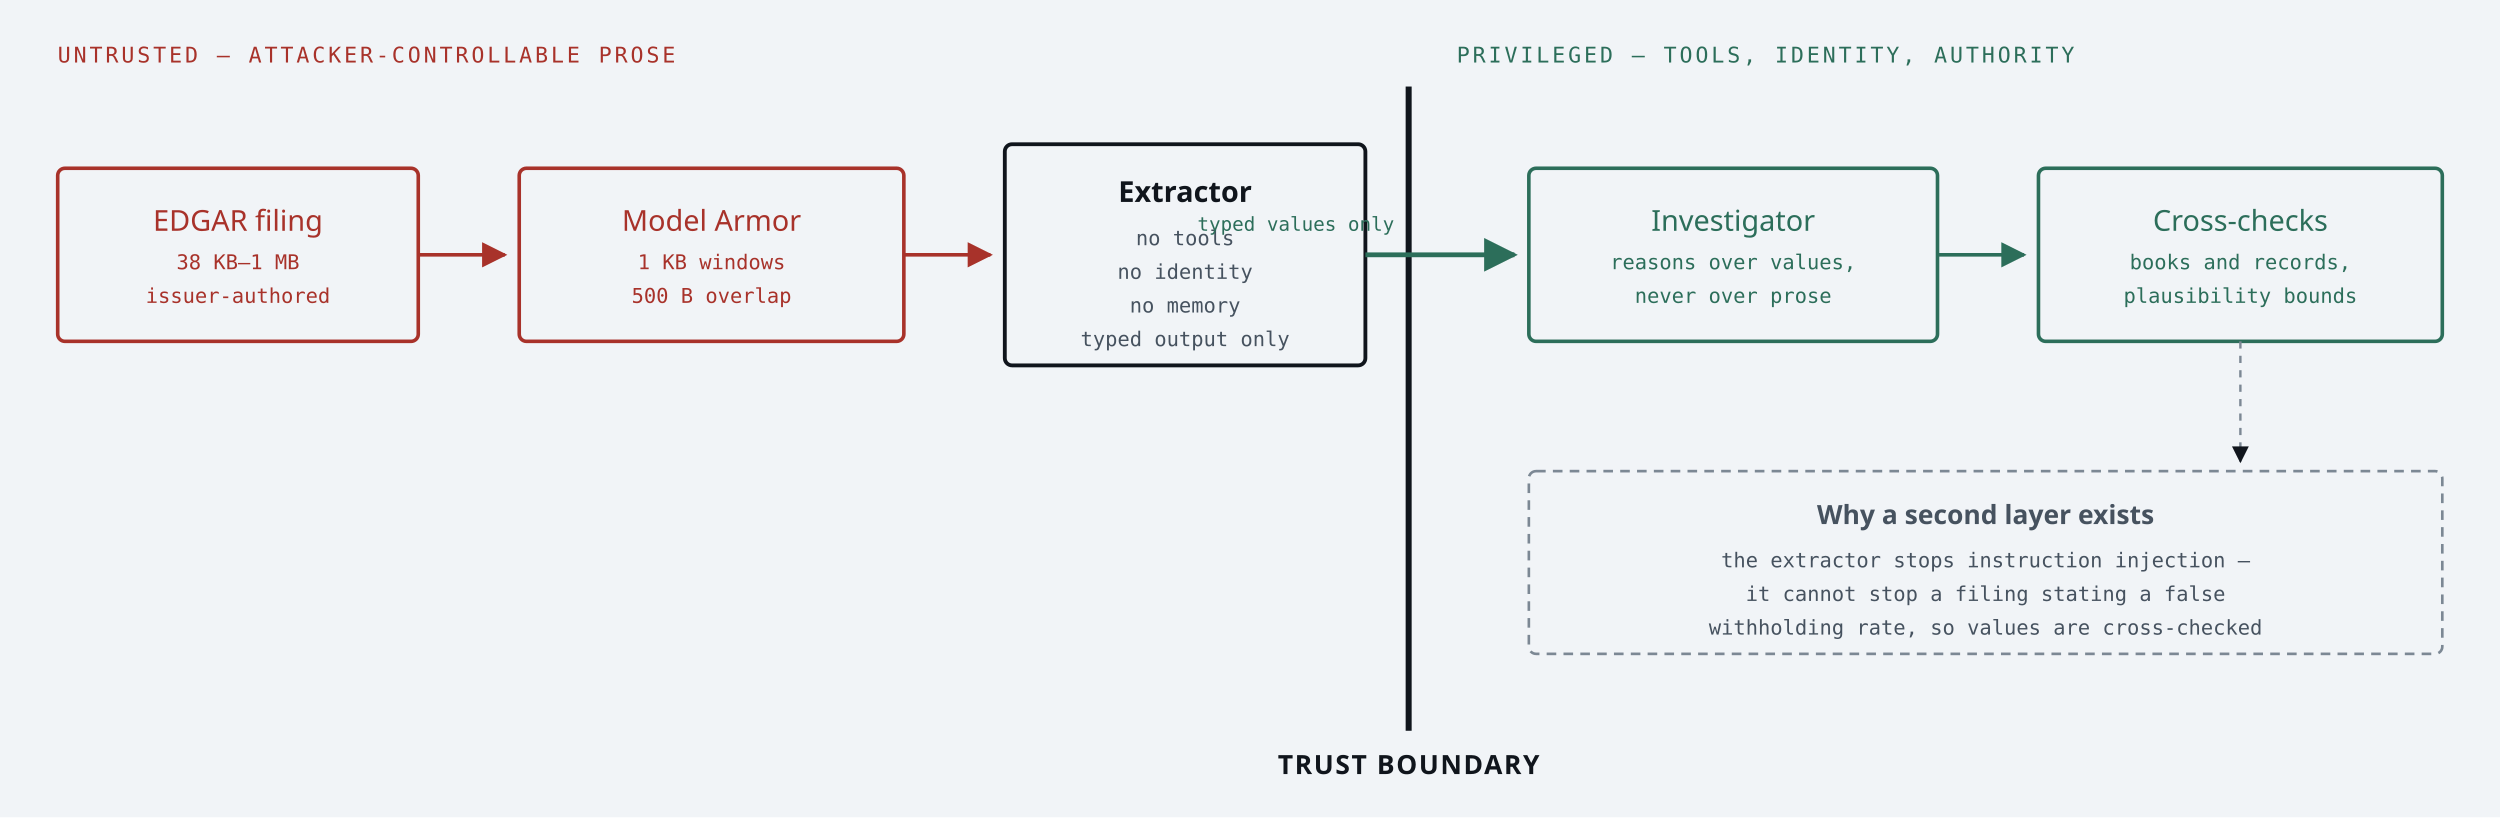
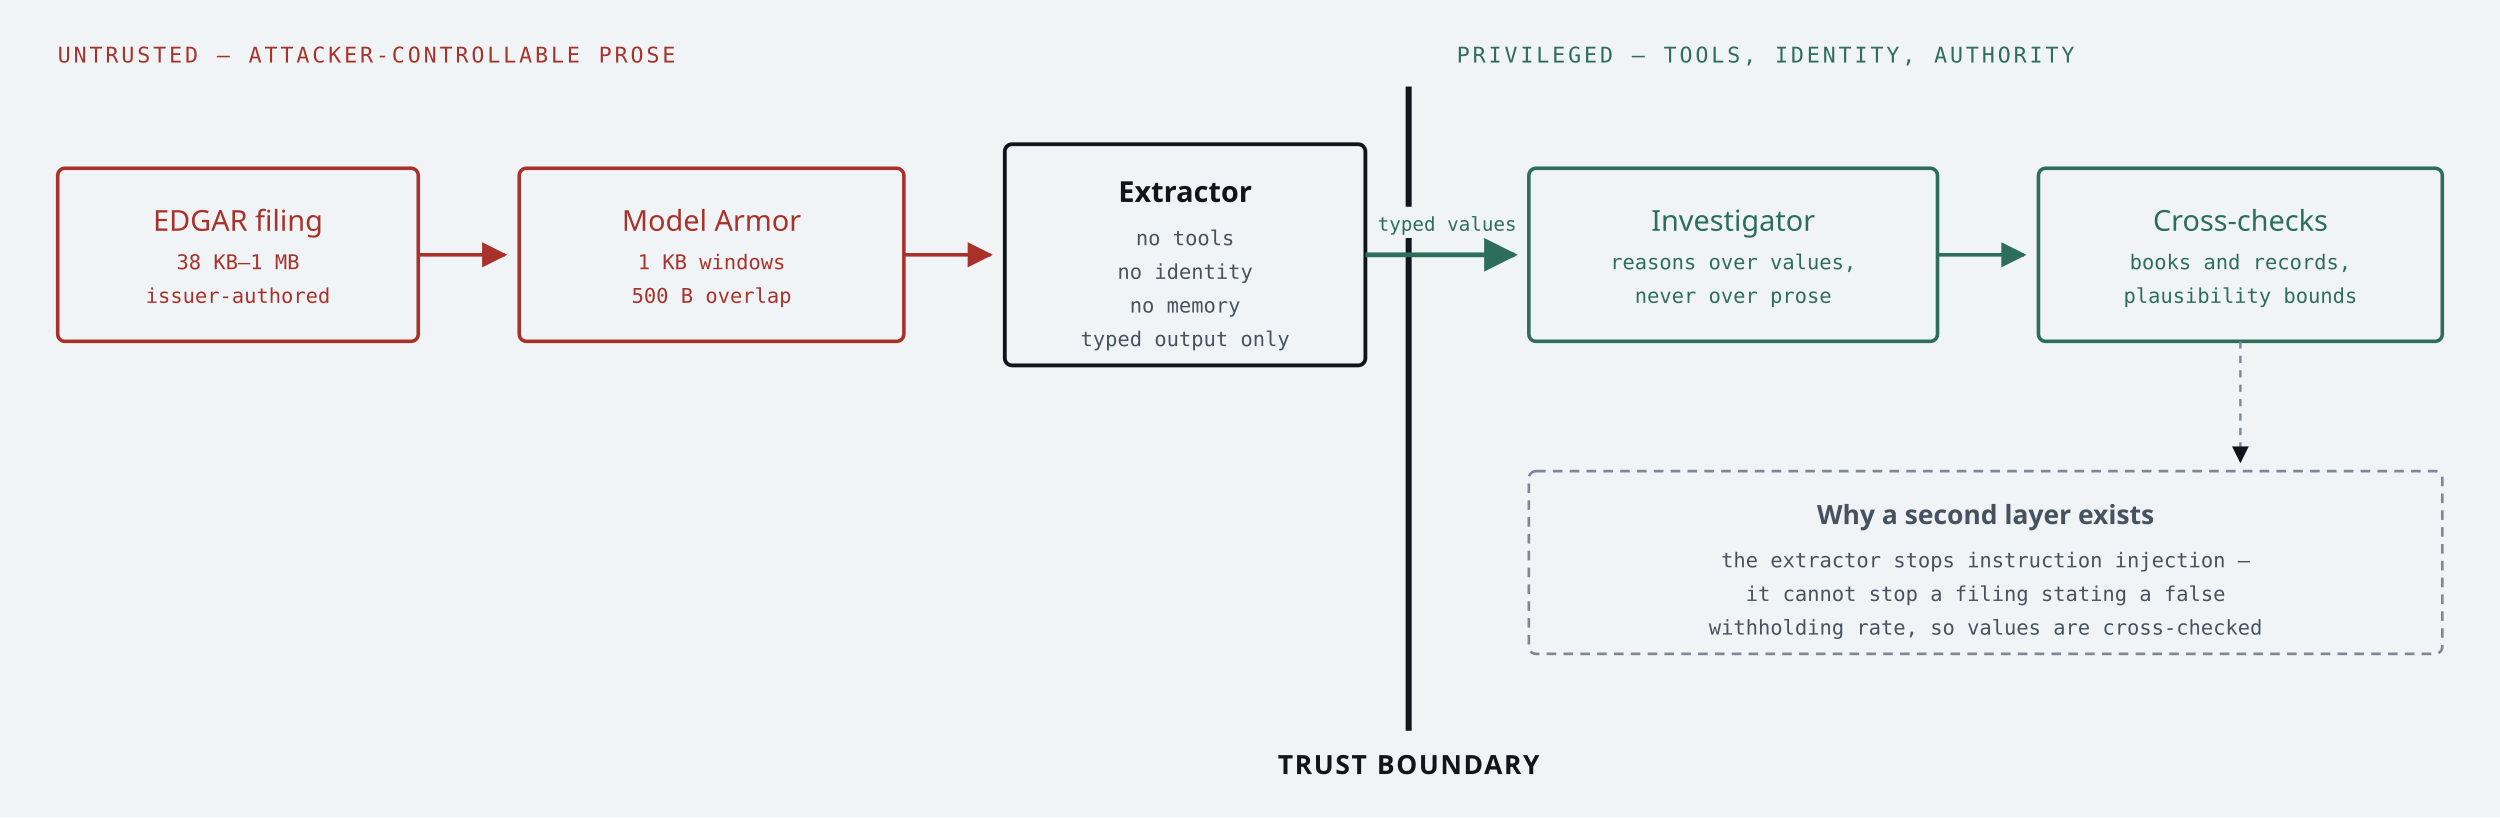
<svg xmlns="http://www.w3.org/2000/svg" color="#10151C" font-family="Archivo, Helvetica Neue, Arial, sans-serif" viewBox="0 0 1040 340" role="img" aria-label="An untrusted EDGAR filing passes through windowed Model Armor screening into an extractor that holds no tools, no identity and no memory and emits only typed values. Those values cross the trust boundary to the investigator, which never sees the prose. Value cross-checks and human approval sit behind it.">
  <defs>
    <marker id="c" viewBox="0 0 10 10" refX="9" refY="5" markerWidth="7" markerHeight="7" orient="auto-start-reverse">
      <path d="M0 0 L10 5 L0 10 z" fill="currentColor" />
    </marker>
    <marker id="cd" viewBox="0 0 10 10" refX="9" refY="5" markerWidth="7" markerHeight="7" orient="auto-start-reverse">
      <path d="M0 0 L10 5 L0 10 z" fill="#A8322A" />
    </marker>
    <marker id="cc" viewBox="0 0 10 10" refX="9" refY="5" markerWidth="7" markerHeight="7" orient="auto-start-reverse">
      <path d="M0 0 L10 5 L0 10 z" fill="#2C6E5A" />
    </marker>
  </defs>
  <rect x="0" y="0" width="1040" height="340" fill="#F1F4F7" />
  <text x="24" y="26" font-family="JetBrains Mono, monospace" font-size="9" fill="#A8322A" letter-spacing="1.2">UNTRUSTED — ATTACKER-CONTROLLABLE PROSE</text>
  <text x="606" y="26" font-family="JetBrains Mono, monospace" font-size="9" fill="#2C6E5A" letter-spacing="1.2">PRIVILEGED — TOOLS, IDENTITY, AUTHORITY</text>
  <line x1="586" y1="36" x2="586" y2="304" stroke="#10151C" stroke-width="2.5" />
  <text x="586" y="322" font-family="Archivo, sans-serif" font-size="11" font-weight="700" fill="currentColor" text-anchor="middle" letter-spacing=".06em">TRUST BOUNDARY</text>
  <rect x="24" y="70" width="150" height="72" rx="3" fill="none" stroke="#A8322A" stroke-width="1.5" />
  <text x="99" y="96" font-family="Archivo, sans-serif" font-size="12" fill="#A8322A" text-anchor="middle">EDGAR filing</text>
  <text x="99" y="112" font-family="JetBrains Mono, monospace" font-size="8.5" fill="#A8322A" text-anchor="middle">38 KB–1 MB</text>
  <text x="99" y="126" font-family="JetBrains Mono, monospace" font-size="8.5" fill="#A8322A" text-anchor="middle">issuer-authored</text>
  <rect x="216" y="70" width="160" height="72" rx="3" fill="none" stroke="#A8322A" stroke-width="1.5" />
  <text x="296" y="96" font-family="Archivo, sans-serif" font-size="12" fill="#A8322A" text-anchor="middle">Model Armor</text>
  <text x="296" y="112" font-family="JetBrains Mono, monospace" font-size="8.5" fill="#A8322A" text-anchor="middle">1 KB windows</text>
  <text x="296" y="126" font-family="JetBrains Mono, monospace" font-size="8.5" fill="#A8322A" text-anchor="middle">500 B overlap</text>
  <rect x="418" y="60" width="150" height="92" rx="3" fill="none" stroke="currentColor" stroke-width="1.6" />
  <text x="493" y="84" font-family="Archivo, sans-serif" font-size="12" font-weight="600" fill="currentColor" text-anchor="middle">Extractor</text>
  <g font-family="JetBrains Mono, monospace" font-size="8.5" fill="#46525F" text-anchor="middle">
    <text x="493" y="102">no tools</text>
    <text x="493" y="116">no identity</text>
    <text x="493" y="130">no memory</text>
    <text x="493" y="144">typed output only</text>
  </g>
  <rect x="636" y="70" width="170" height="72" rx="3" fill="none" stroke="#2C6E5A" stroke-width="1.5" />
  <text x="721" y="96" font-family="Archivo, sans-serif" font-size="12" fill="#2C6E5A" text-anchor="middle">Investigator</text>
  <text x="721" y="112" font-family="JetBrains Mono, monospace" font-size="8.5" fill="#2C6E5A" text-anchor="middle">reasons over values,</text>
  <text x="721" y="126" font-family="JetBrains Mono, monospace" font-size="8.5" fill="#2C6E5A" text-anchor="middle">never over prose</text>
  <rect x="848" y="70" width="168" height="72" rx="3" fill="none" stroke="#2C6E5A" stroke-width="1.5" />
  <text x="932" y="96" font-family="Archivo, sans-serif" font-size="12" fill="#2C6E5A" text-anchor="middle">Cross-checks</text>
  <text x="932" y="112" font-family="JetBrains Mono, monospace" font-size="8.5" fill="#2C6E5A" text-anchor="middle">books and records,</text>
  <text x="932" y="126" font-family="JetBrains Mono, monospace" font-size="8.5" fill="#2C6E5A" text-anchor="middle">plausibility bounds</text>
  <g stroke="#A8322A" stroke-width="1.5" fill="none" marker-end="url(#cd)" color="#A8322A">
    <line x1="174" y1="106" x2="210" y2="106" />
    <line x1="376" y1="106" x2="412" y2="106" />
  </g>
  <line x1="568" y1="106" x2="630" y2="106" stroke="#2C6E5A" stroke-width="2" fill="none" marker-end="url(#cc)" color="#2C6E5A" />
  <line x1="806" y1="106" x2="842" y2="106" stroke="#2C6E5A" stroke-width="1.5" fill="none" marker-end="url(#cc)" color="#2C6E5A" />
-   <text x="580" y="96" font-family="JetBrains Mono, monospace" font-size="8" fill="#2C6E5A" text-anchor="end">typed values only</text>
  <rect x="636" y="196" width="380" height="76" rx="3" fill="none" stroke="#7C8894" stroke-width="1.1" stroke-dasharray="4 3" />
  <text x="826" y="218" font-family="Archivo, sans-serif" font-size="11" fill="#46525F" text-anchor="middle" font-weight="600">Why a second layer exists</text>
  <text x="826" y="236" font-family="JetBrains Mono, monospace" font-size="8.5" fill="#46525F" text-anchor="middle">the extractor stops instruction injection —</text>
  <text x="826" y="250" font-family="JetBrains Mono, monospace" font-size="8.5" fill="#46525F" text-anchor="middle">it cannot stop a filing stating a false</text>
  <text x="826" y="264" font-family="JetBrains Mono, monospace" font-size="8.5" fill="#46525F" text-anchor="middle">withholding rate, so values are cross-checked</text>
  <line x1="932" y1="142" x2="932" y2="192" stroke="#7C8894" stroke-width="1" stroke-dasharray="3 3" fill="none" marker-end="url(#c)" color="#7C8894" />
+   <rect x="571" y="86" width="62" height="13" fill="#F1F4F7" />
+   <text x="602" y="96" font-family="JetBrains Mono, monospace" font-size="8" fill="#2C6E5A" text-anchor="middle">typed values</text>
</svg>
